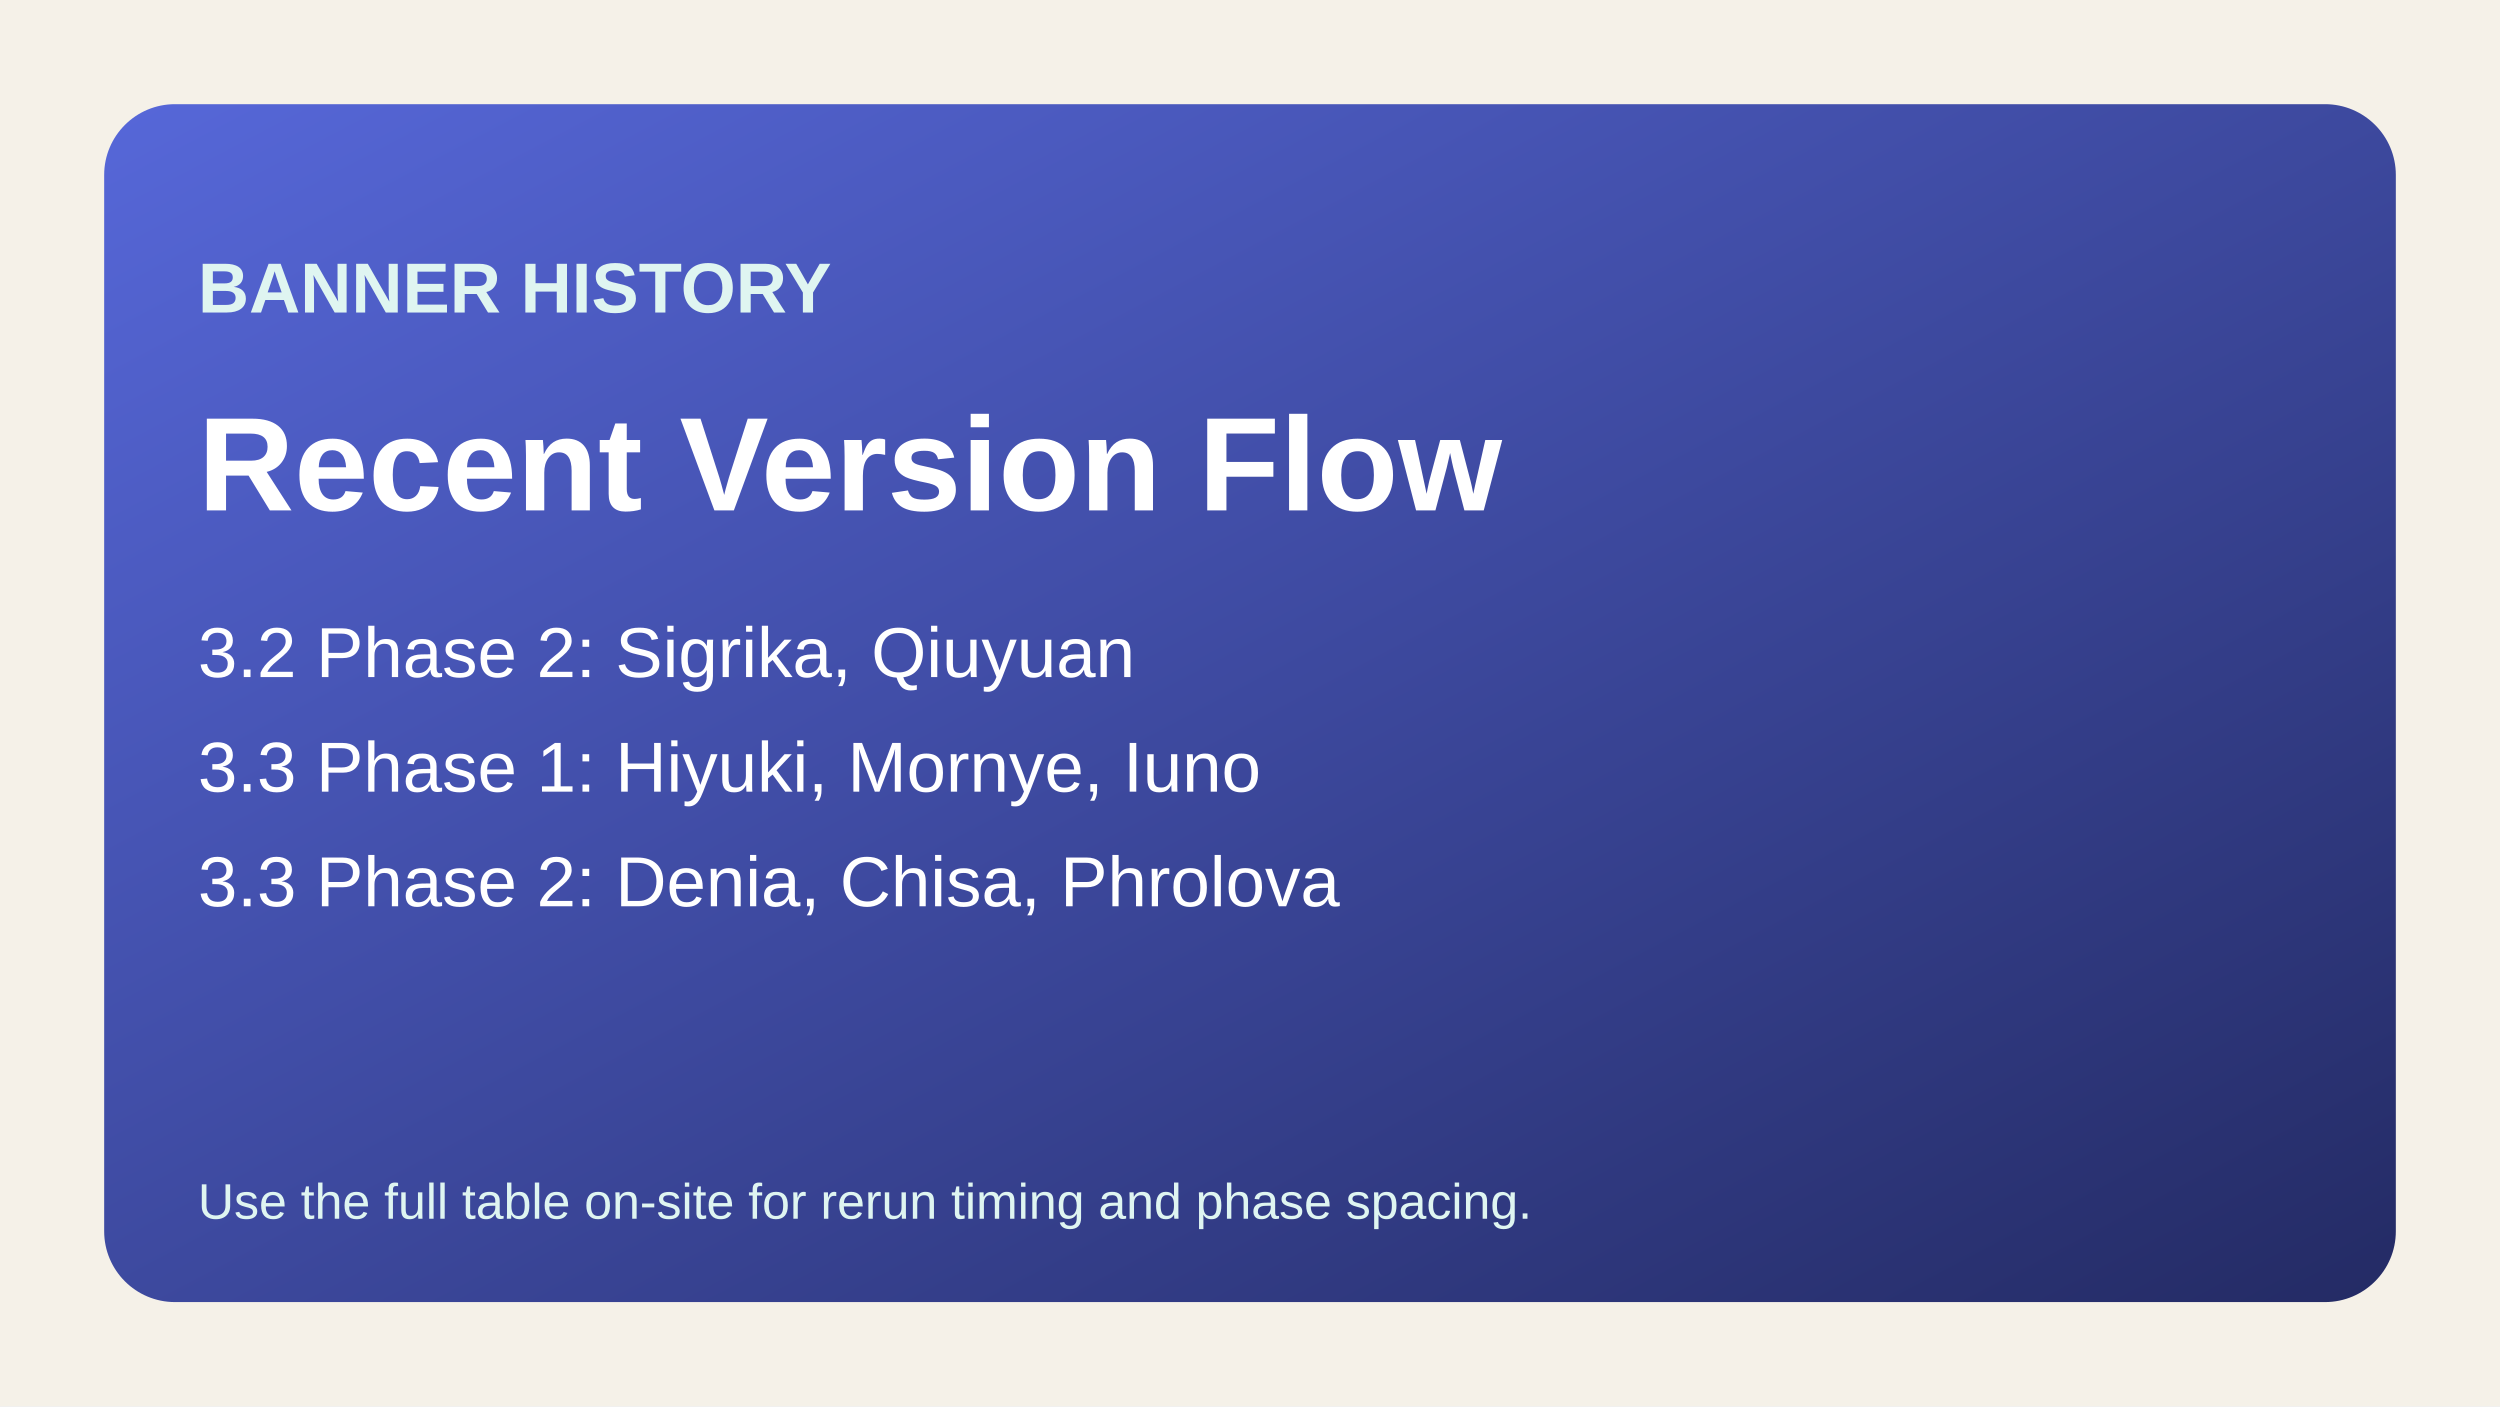
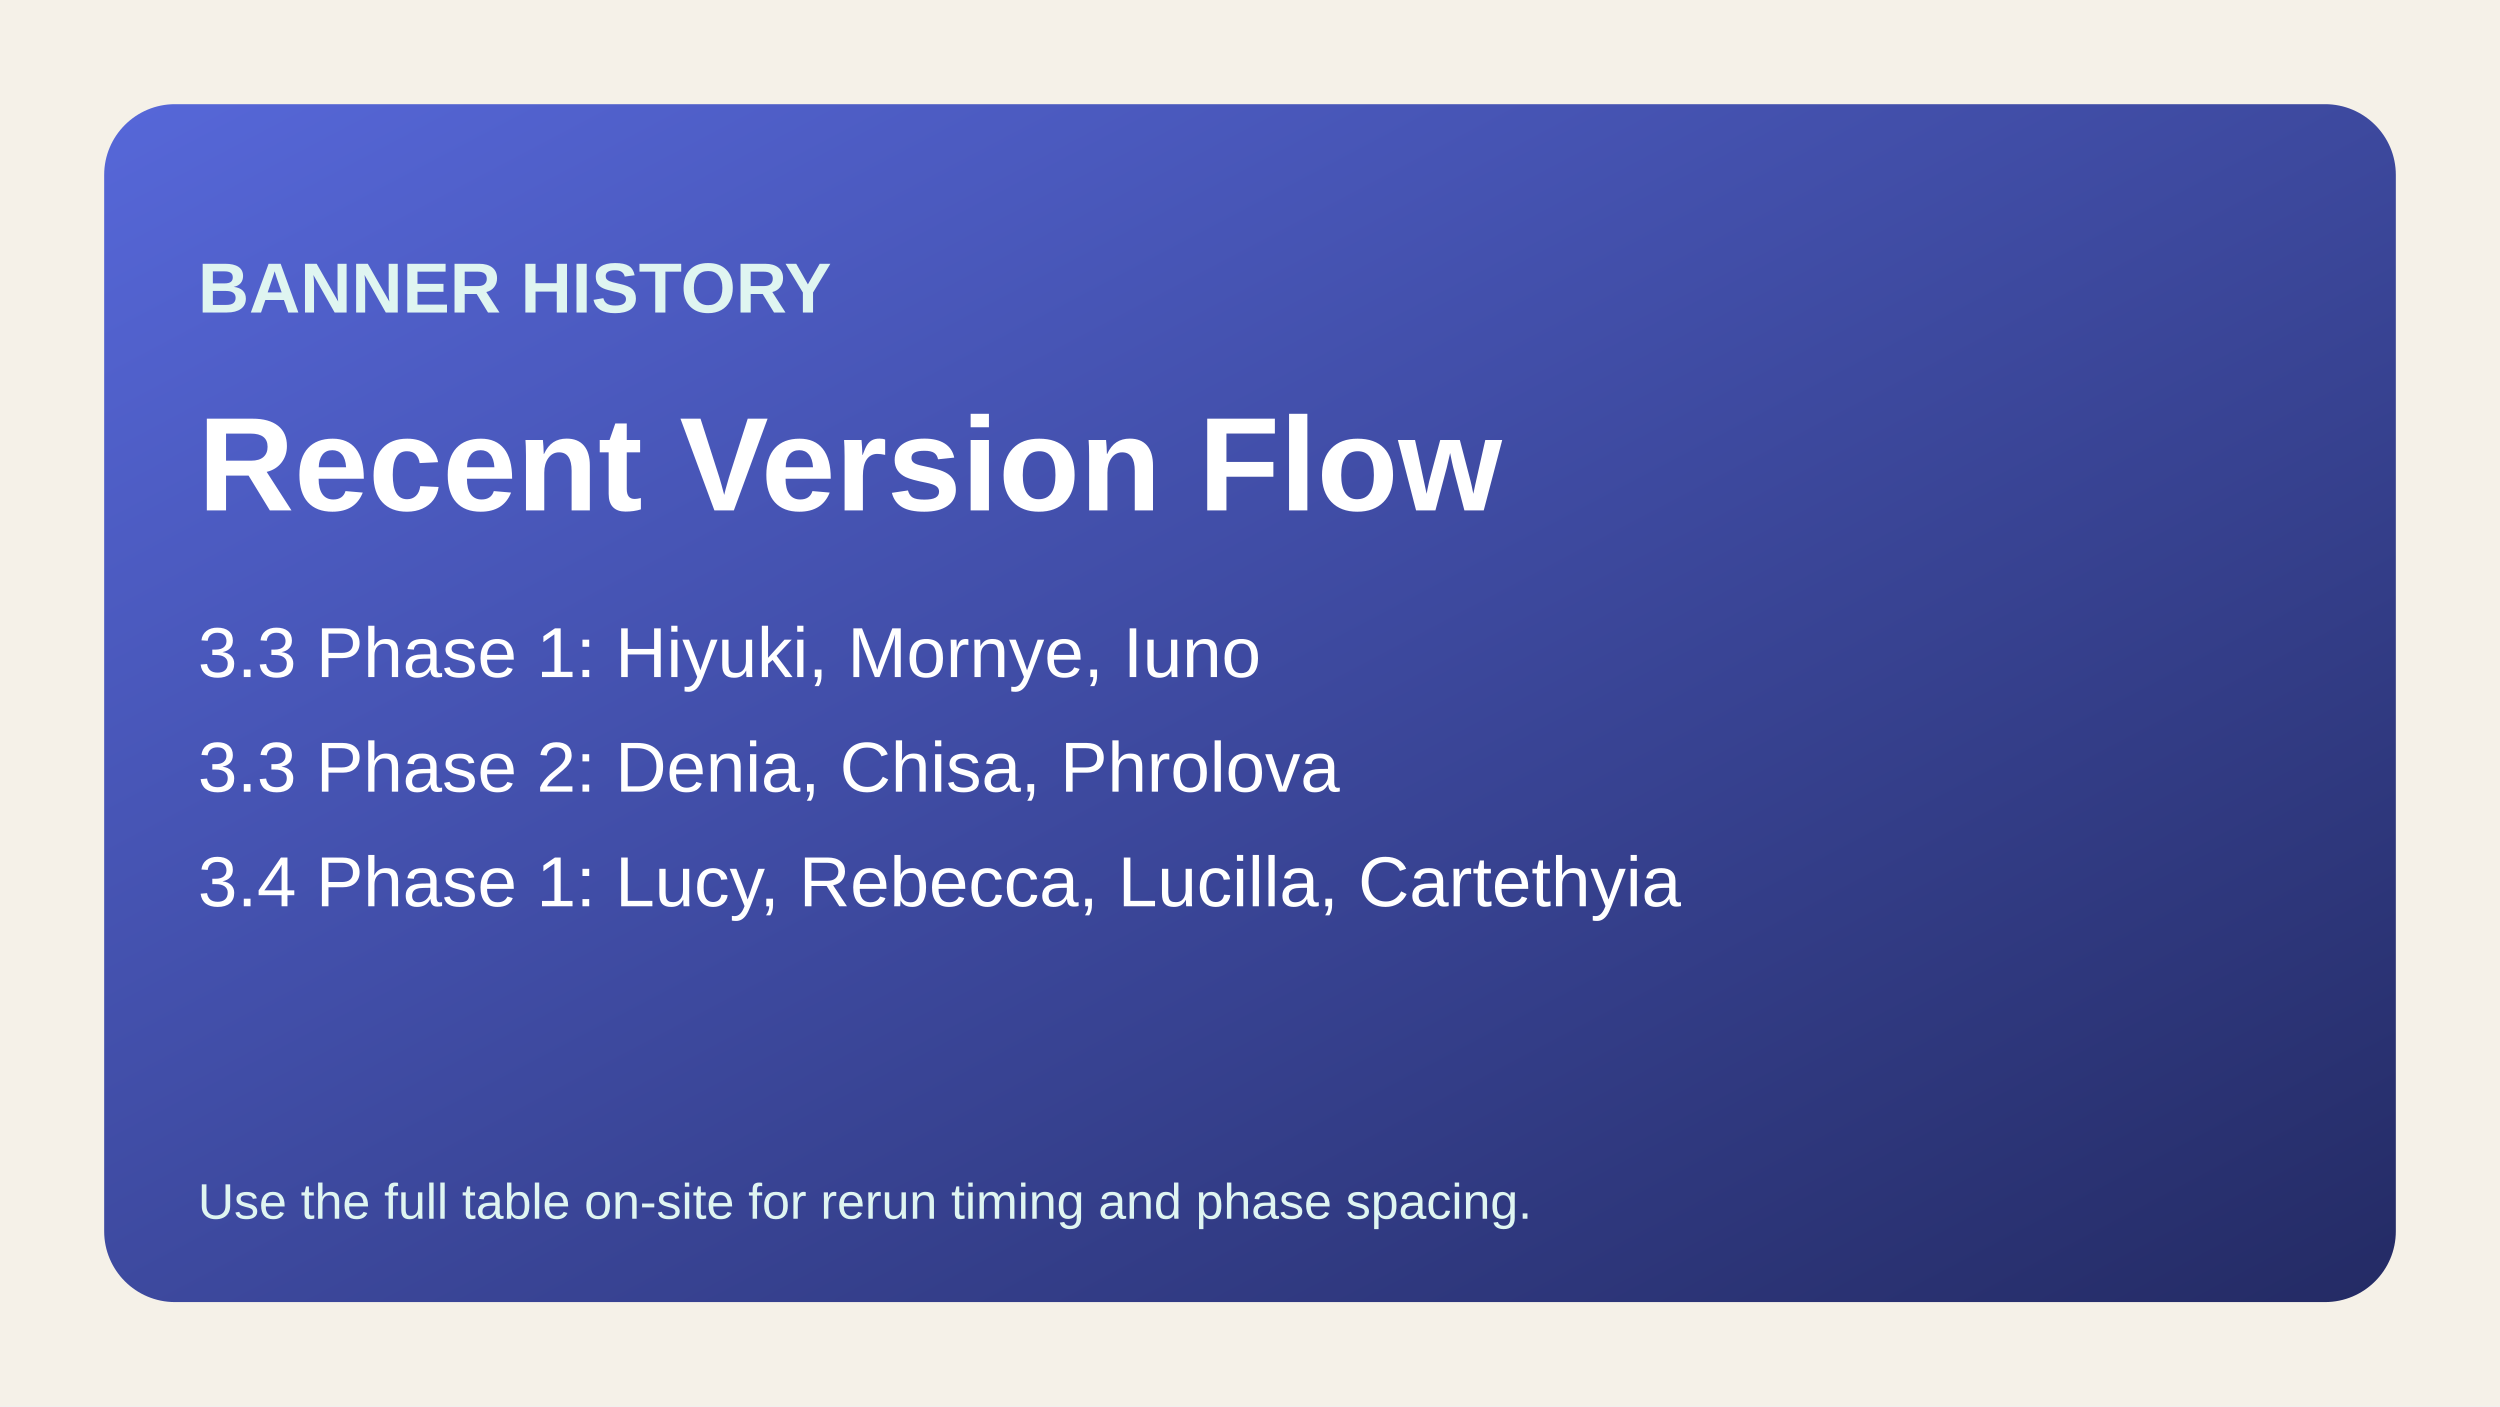
<svg xmlns="http://www.w3.org/2000/svg" width="1200" height="675" viewBox="0 0 1200 675" role="img" aria-labelledby="title desc">
  <defs>
    <linearGradient id="bg" x1="0" y1="0" x2="1" y2="1">
      <stop offset="0%" stop-color="#5667d8" />
      <stop offset="100%" stop-color="#242b65" />
    </linearGradient>
  </defs>
  <rect width="1200" height="675" fill="#f5f1e8" />
  <rect x="50" y="50" width="1100" height="575" rx="34" fill="url(#bg)" />
  <text x="95" y="150" fill="#dff5f1" font-family="Space Grotesk, Arial, sans-serif" font-size="34" font-weight="700">BANNER HISTORY</text>
  <text x="95" y="245" fill="#ffffff" font-family="Space Grotesk, Arial, sans-serif" font-size="64" font-weight="700">Recent Version Flow</text>
-   <text x="95" y="325" fill="#ffffff" font-family="IBM Plex Sans, Arial, sans-serif" font-size="34">3.2 Phase 2: Sigrika, Qiuyuan</text>
-   <text x="95" y="380" fill="#ffffff" font-family="IBM Plex Sans, Arial, sans-serif" font-size="34">3.3 Phase 1: Hiyuki, Mornye, Iuno</text>
-   <text x="95" y="435" fill="#ffffff" font-family="IBM Plex Sans, Arial, sans-serif" font-size="34">3.3 Phase 2: Denia, Chisa, Phrolova</text>
+   <text x="95" y="325" fill="#ffffff" font-family="IBM Plex Sans, Arial, sans-serif" font-size="34">3.3 Phase 1: Hiyuki, Mornye, Iuno</text>
+   <text x="95" y="380" fill="#ffffff" font-family="IBM Plex Sans, Arial, sans-serif" font-size="34">3.3 Phase 2: Denia, Chisa, Phrolova</text>
+   <text x="95" y="435" fill="#ffffff" font-family="IBM Plex Sans, Arial, sans-serif" font-size="34">3.4 Phase 1: Lucy, Rebecca, Lucilla, Cartethyia</text>
  <text x="95" y="585" fill="#dff5f1" font-family="IBM Plex Sans, Arial, sans-serif" font-size="24">Use the full table on-site for rerun timing and phase spacing.</text>
</svg>
